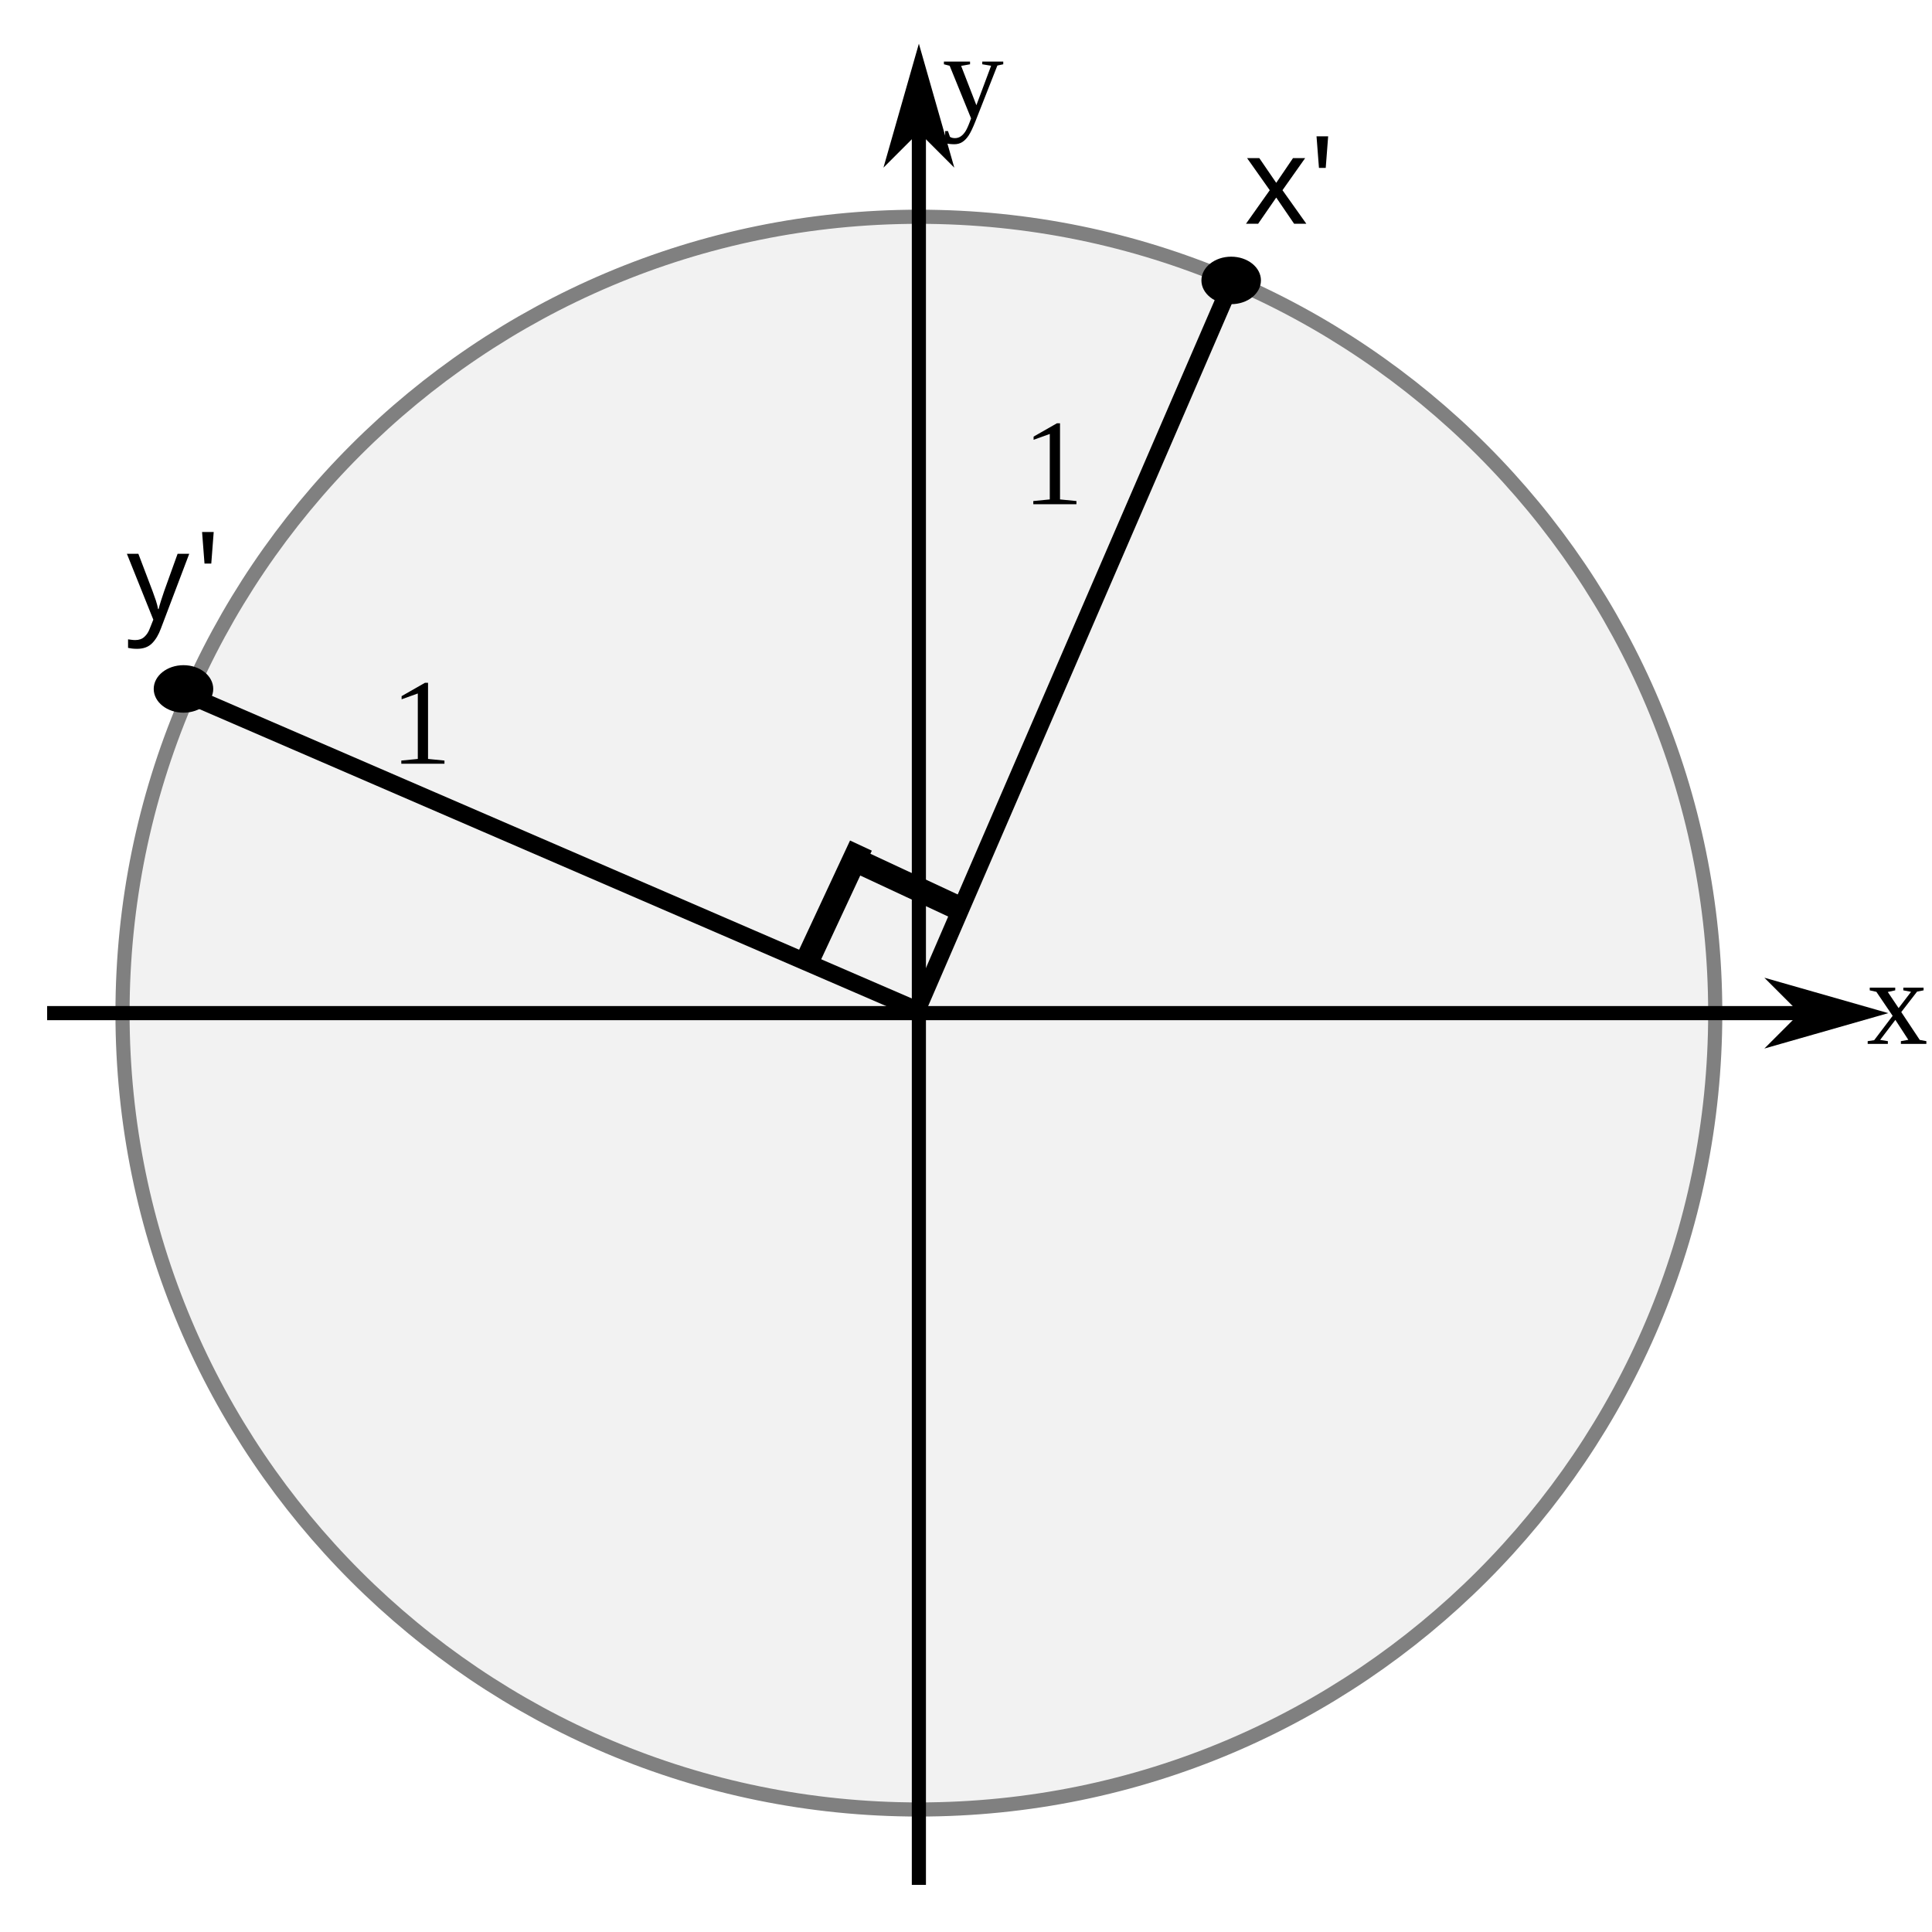
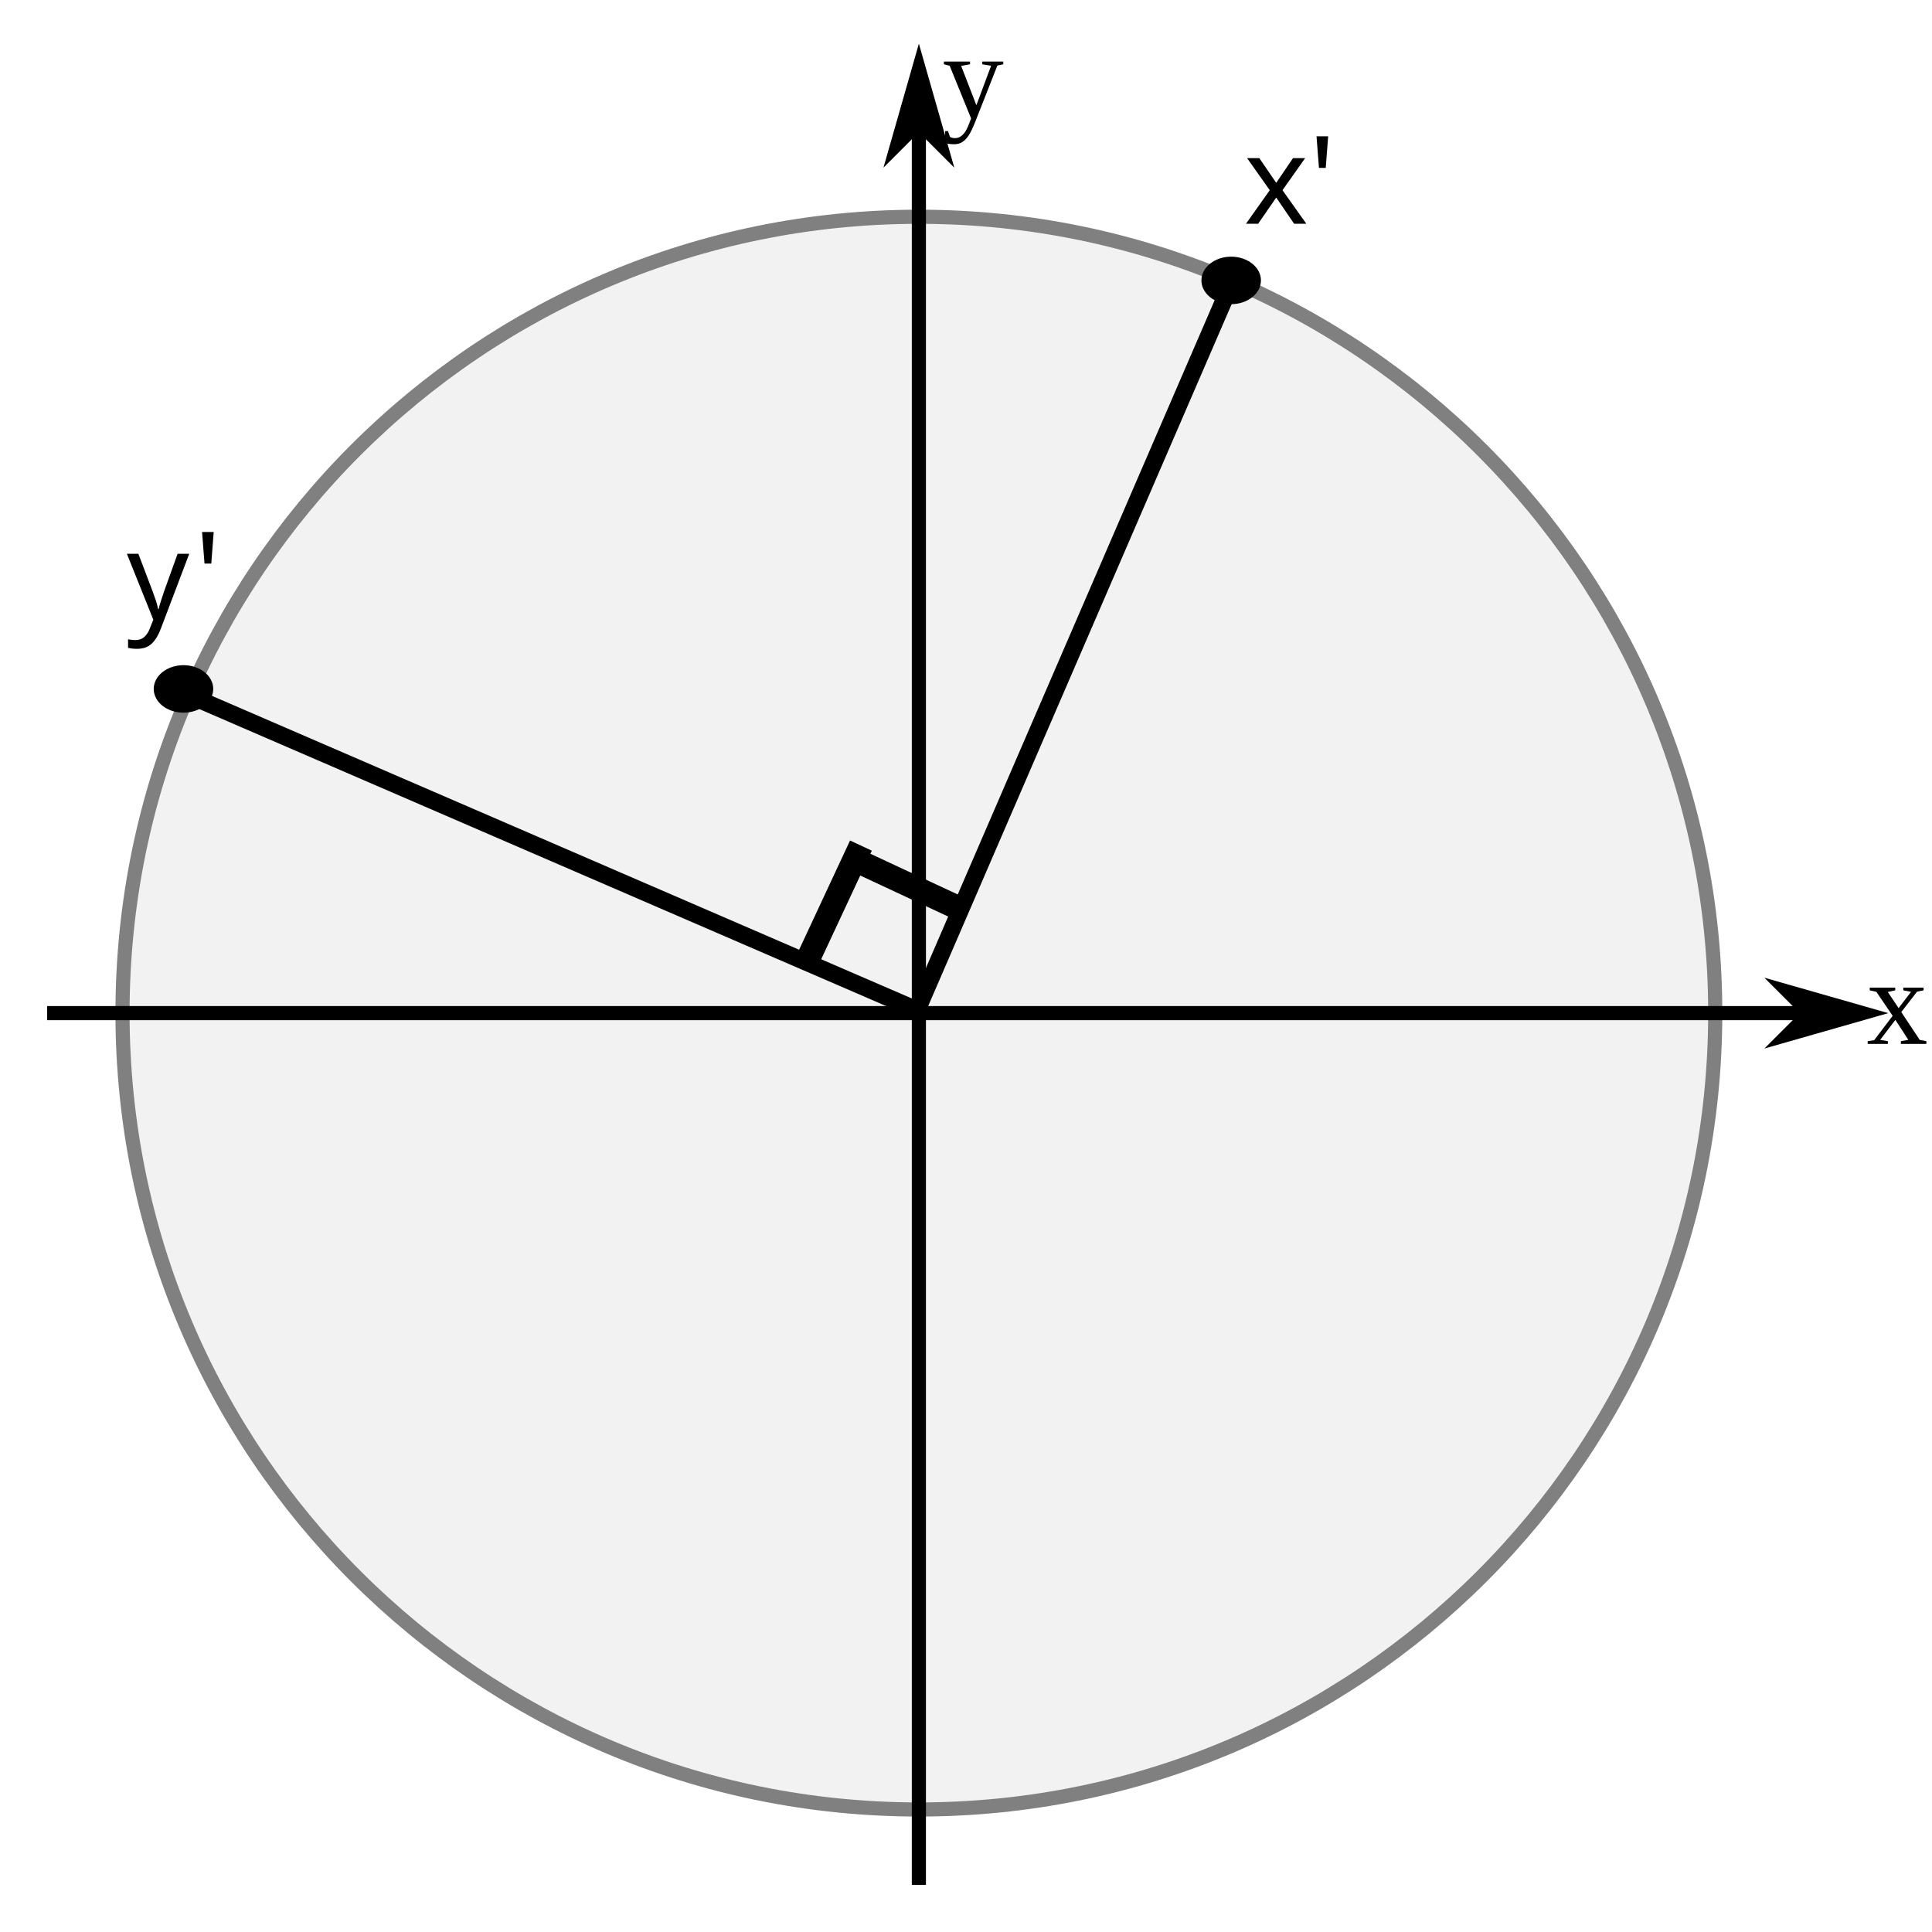
<svg xmlns="http://www.w3.org/2000/svg" width="410" height="410" version="1.1" id="svg12">
  <defs id="defs1">
    <marker id="a" orient="auto" overflow="visible">
      <path stroke="#000" stroke-width=".5" d="M-4,0l-2,2 7,-2 -7,-2 2,2z" id="path1" />
    </marker>
  </defs>
  <g stroke="#000" stroke-width="3" id="g5">
    <circle cx="195" cy="215" r="169" fill="#f2f2f2" stroke="gray" id="circle1" />
    <path marker-end="url(#a)" d="M195,400V15" id="path3" />
    <path marker-end="url(#a)" d="M10,215h385" id="path4" />
    <path d="M 194.577,214.454 260.734,61.442" id="path5" style="stroke-width:3.642" />
    <path d="M 195.06,214.544 42.047,148.386" id="path2" style="stroke-width:3.642" />
  </g>
  <g stroke-linecap="round" stroke-width="5" id="g7" transform="matrix(0.987542,0,0,0.9744945,4.873987,4.004209)" />
  <ellipse cx="261.275" cy="59.51" id="circle7" rx="6.315" ry="5.04" style="stroke-width:1.88" />
  <g font-size="26" id="g12">
    <text x="396.119" y="221.53" id="text7">x</text>
    <text x="200" y="25" id="text8">y</text>
-     <text x="217" y="107" id="text9">1</text>
-     <text x="82.883" y="162.075" id="text2">1</text>
    <text x="263.947" y="47.491" fill="#3c8031" id="text4" style="font-style:normal;font-variant:normal;font-weight:normal;font-stretch:normal;font-size:26px;font-family:sans-serif;-inkscape-font-specification:'sans-serif, Normal';font-variant-ligatures:normal;font-variant-caps:normal;font-variant-numeric:normal;font-variant-east-asian:normal;fill:#000000;fill-opacity:1">
      <tspan id="tspan9" x="263.947" y="47.491">x'</tspan>
    </text>
  </g>
  <text x="26.895" y="131.459" fill="#3c8031" id="text11-6" style="font-style:normal;font-variant:normal;font-weight:normal;font-stretch:normal;font-size:26px;font-family:sans-serif;-inkscape-font-specification:'sans-serif, Normal';font-variant-ligatures:normal;font-variant-caps:normal;font-variant-numeric:normal;font-variant-east-asian:normal;fill:#000000;fill-opacity:1">
    <tspan id="tspan8" x="26.895" y="131.459">y'</tspan>
  </text>
  <ellipse cx="38.937" cy="146.201" id="ellipse2" rx="6.315" ry="5.04" style="stroke-width:1.88" />
  <rect style="fill:#000000" id="rect6" width="26.007" height="5.1" x="239.636" y="86.142" transform="rotate(25)" />
  <rect style="fill:#000000" id="rect7" width="26.007" height="5.1" x="-111.427" y="238.873" transform="rotate(-65)" />
</svg>
